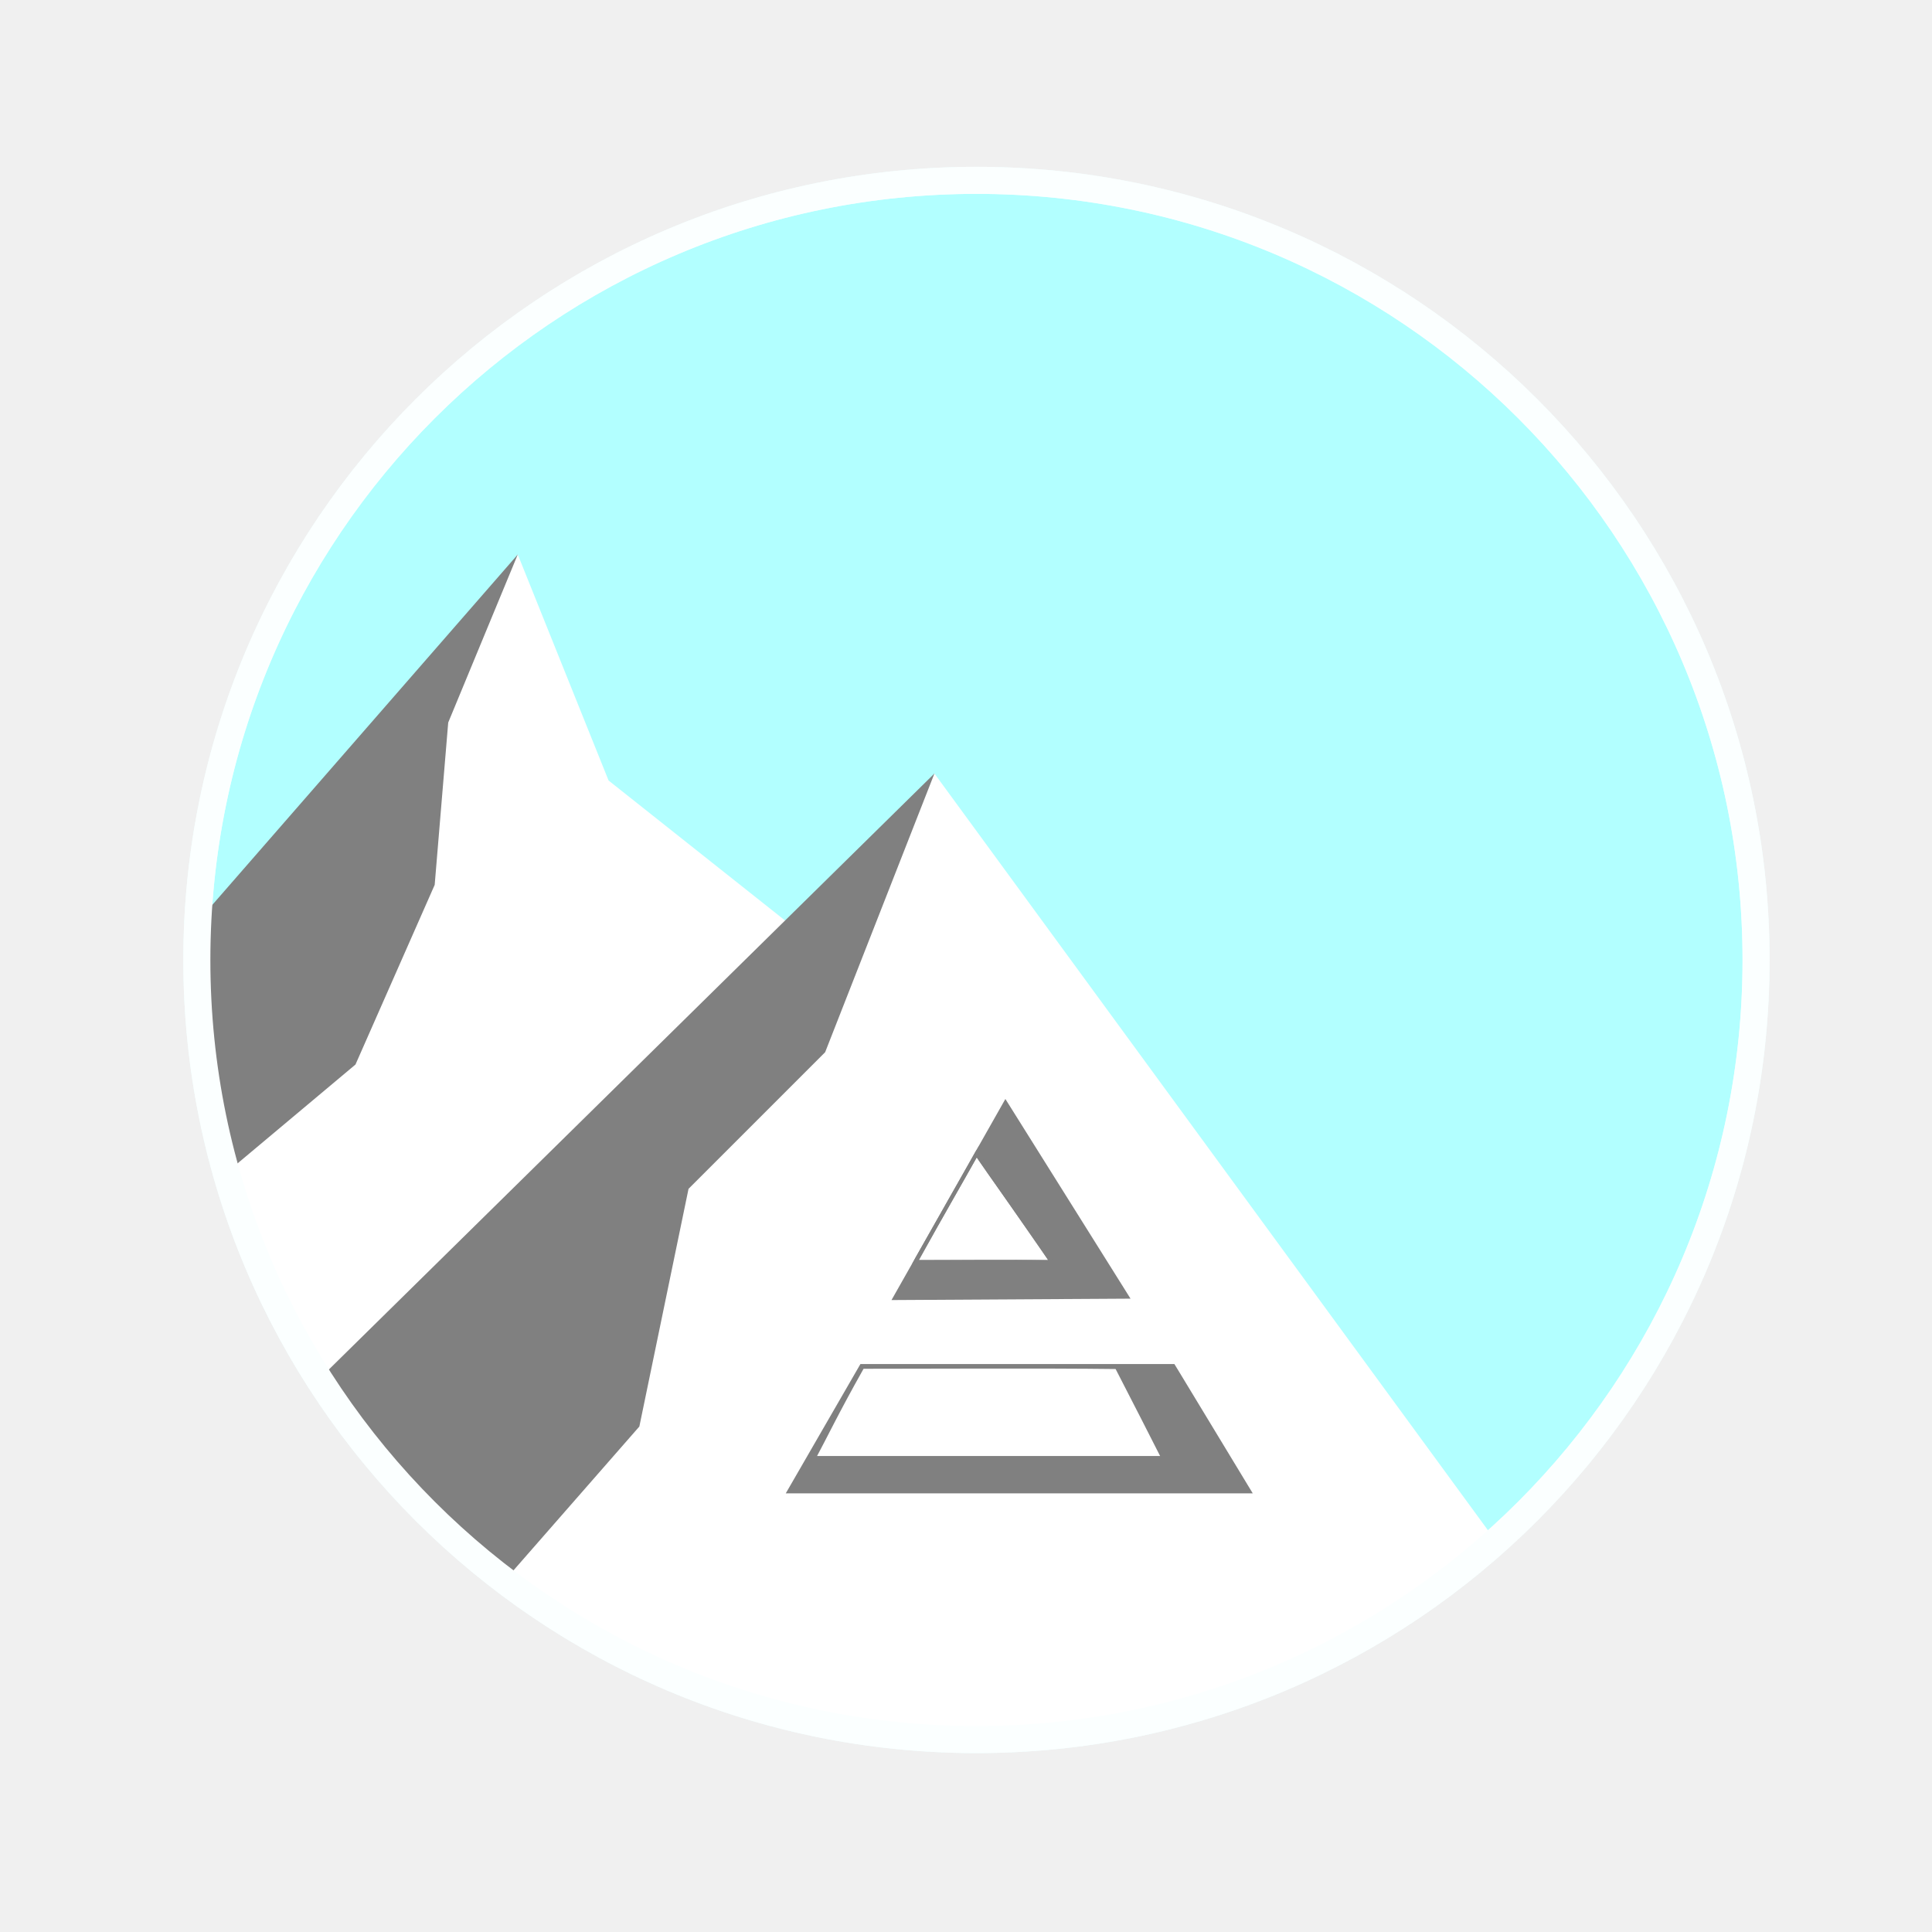
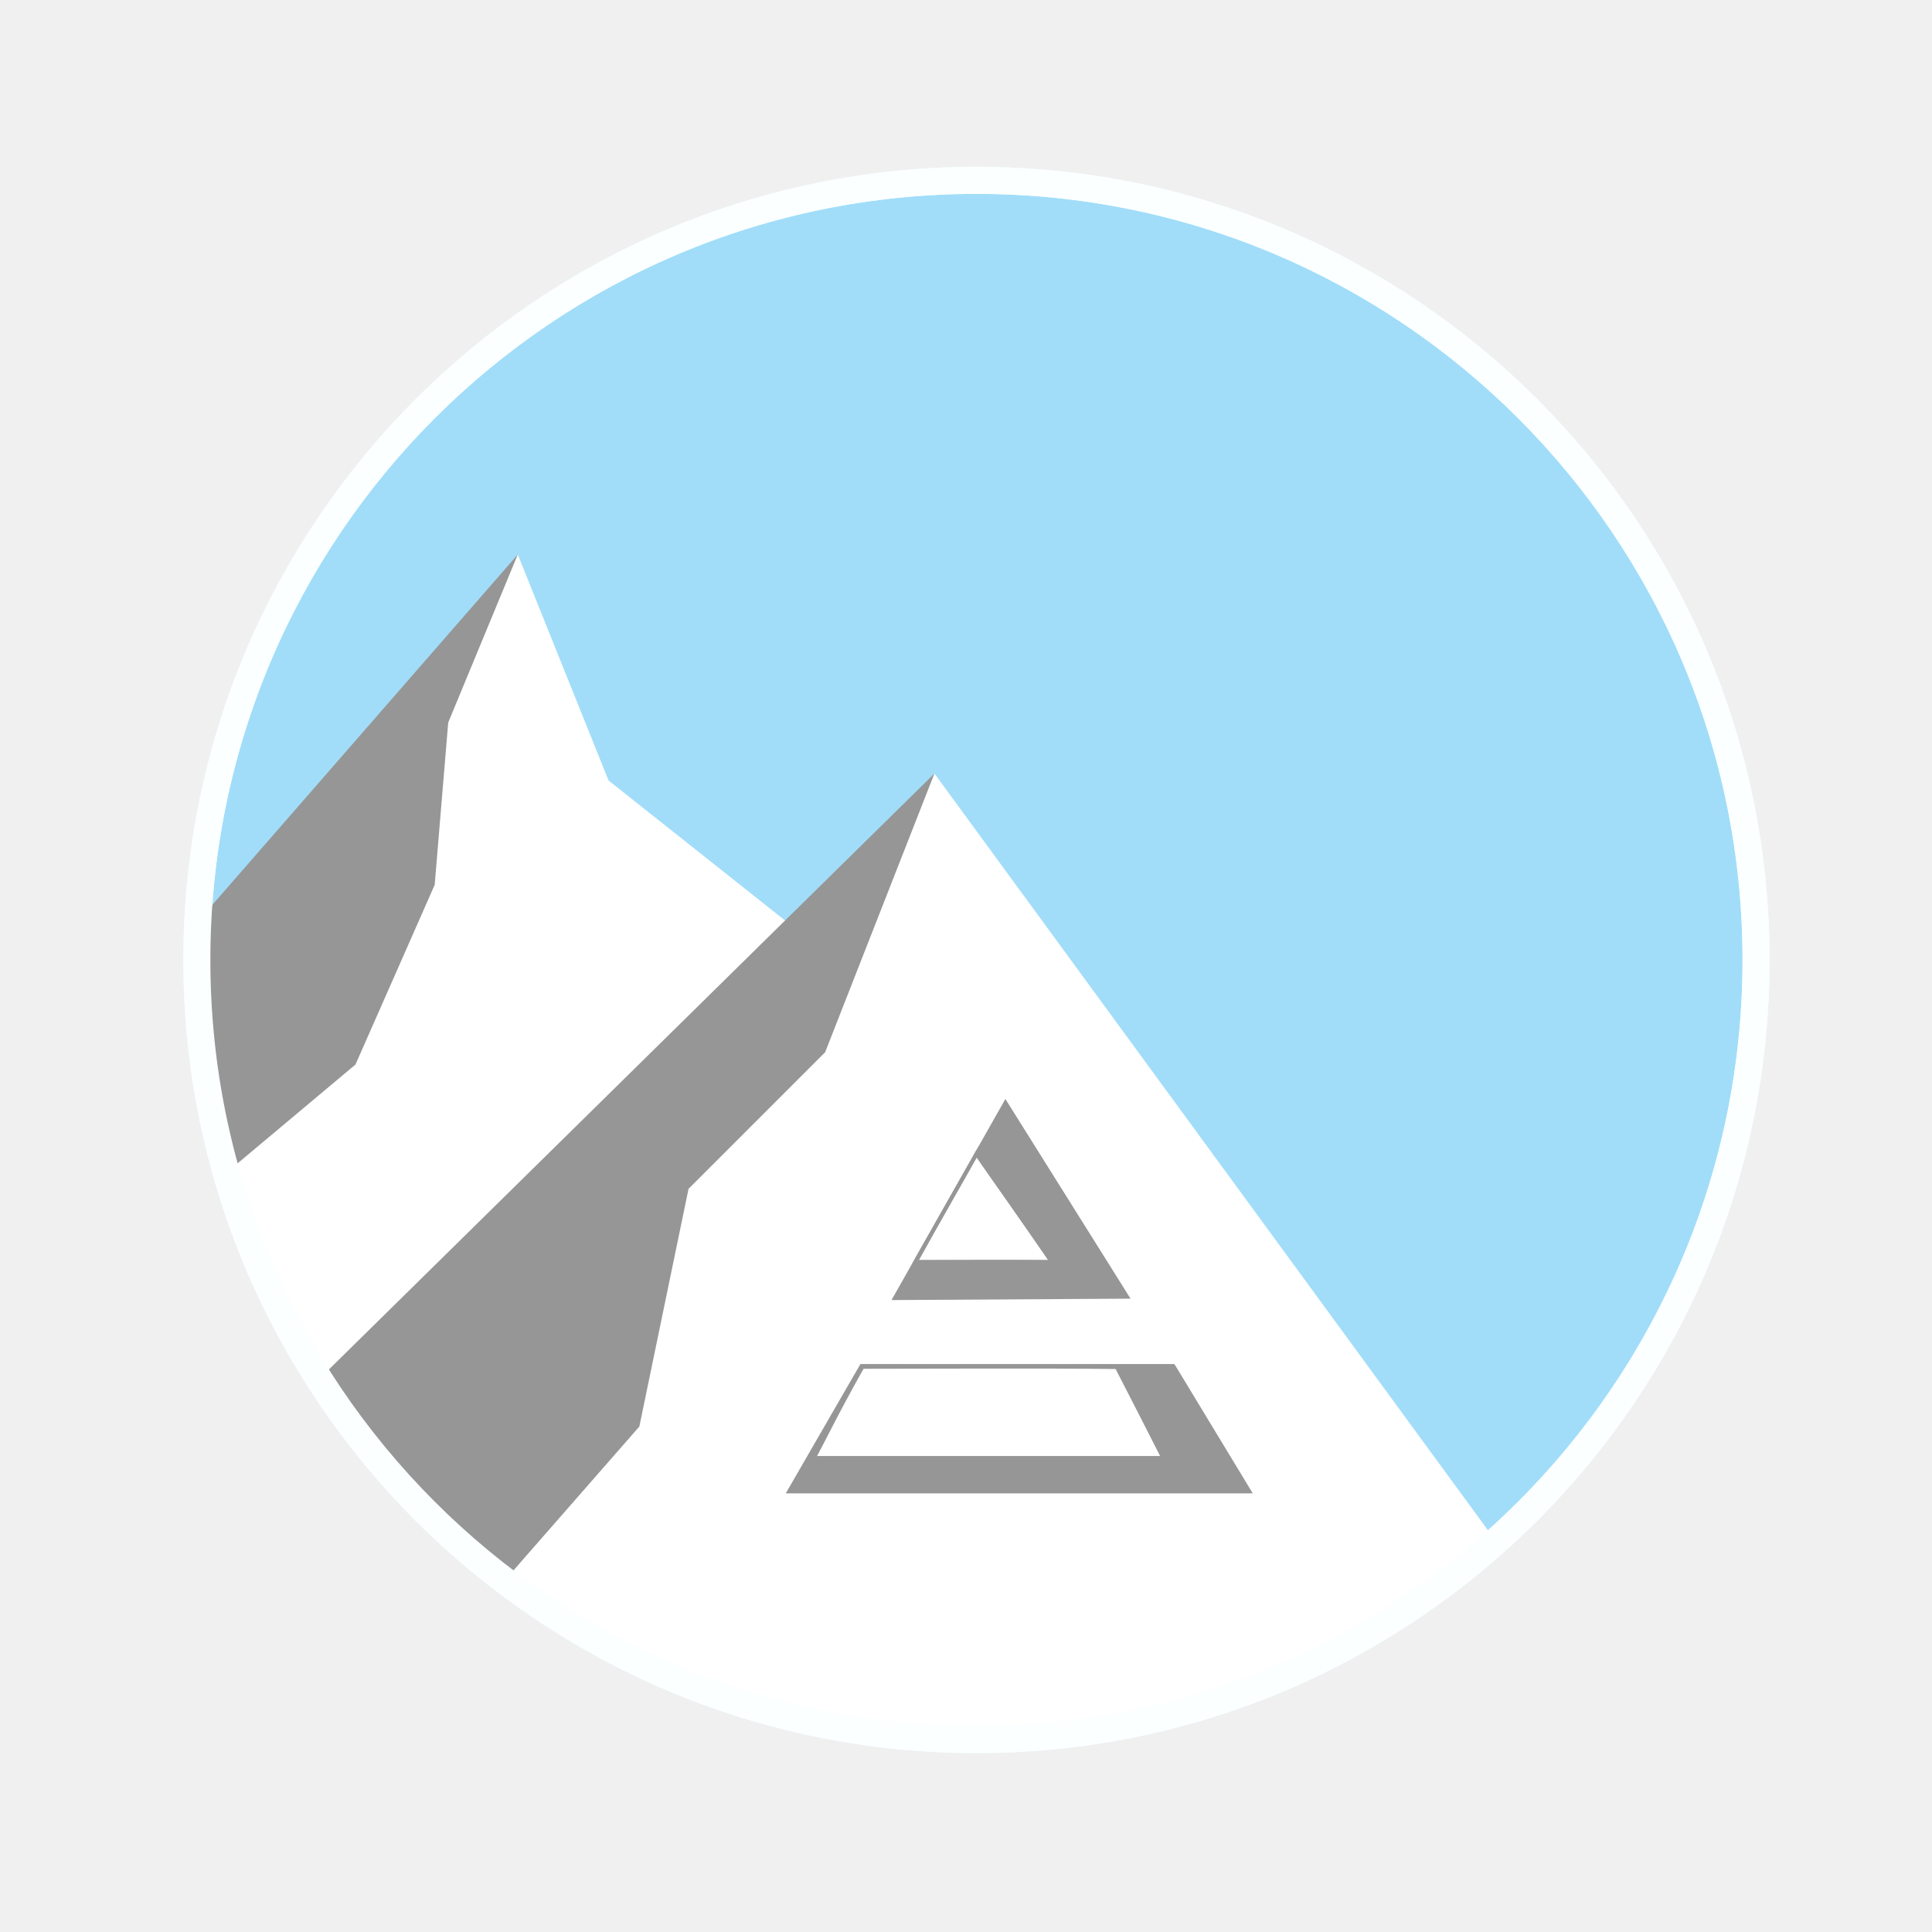
<svg xmlns="http://www.w3.org/2000/svg" width="500" height="500" viewBox="0 0 132.292 132.292" version="1.1" id="svg8">
  <defs id="defs2" />
  <g id="layer4" style="display:none">
    <rect style="fill:#000000;fill-opacity:1;stroke:#000000;stroke-width:2.646;stroke-miterlimit:4;stroke-dasharray:none;stroke-opacity:0.03" id="rect4531" width="122.169" height="125.162" x="3.555" y="5.258" />
  </g>
  <g id="layer1" transform="translate(0,-164.7083)" style="display:inline">
-     <circle id="path3721" cx="66.862" cy="230.441" r="53.383" style="fill:#b2ffff;fill-opacity:1;stroke:#ecffff;stroke-width:1.852;stroke-miterlimit:4;stroke-dasharray:none;stroke-opacity:1" />
+     <circle id="path3721" cx="66.862" cy="230.441" r="53.383" style="fill:#a1ddf9;fill-opacity:1;stroke:#ecffff;stroke-width:1.852;stroke-miterlimit:4;stroke-dasharray:none;stroke-opacity:1" />
  </g>
  <g id="layer8">
-     <path style="fill:#808080;stroke:none;stroke-width:0.265px;stroke-linecap:butt;stroke-linejoin:miter;stroke-opacity:1;fill-opacity:1" d="M 12.965,63.765 35.454,37.968 35.281,40.002 33.437,52.619 30.308,75.51 c 0,0 -9.448,7.296 -9.916,7.671 -0.468,0.374 -3.648,2.058 -3.648,2.058 L 15.346,80.433 13.377,68.588 Z" id="path4551" />
+     <path style="fill:#969696;stroke:none;stroke-width:0.265px;stroke-linecap:butt;stroke-linejoin:miter;stroke-opacity:1;fill-opacity:1" d="M 12.965,63.765 35.454,37.968 35.281,40.002 33.437,52.619 30.308,75.51 c 0,0 -9.448,7.296 -9.916,7.671 -0.468,0.374 -3.648,2.058 -3.648,2.058 L 15.346,80.433 13.377,68.588 Z" id="path4551" />
  </g>
  <g id="layer7">
    <path style="fill:#ffffff;stroke:none;stroke-width:0.265px;stroke-linecap:butt;stroke-linejoin:miter;stroke-opacity:1" d="M 57.018,65.617 41.672,53.446 35.454,37.968 l -4.763,11.509 -0.926,11.113 -5.424,12.303 -8.996,7.541 3.44,9.525 6.218,8.731 18.521,-11.906 z" id="path4548" />
  </g>
  <g id="layer6">
-     <path style="fill:#808080;stroke:none;stroke-width:0.265px;stroke-linecap:butt;stroke-linejoin:miter;stroke-opacity:1;fill-opacity:1" d="m 38.629,111.786 -4.018,-3.629 -6.235,-5.234 -5.292,-6.218 -1.257,-2.249 42.156,-41.49 -0.033,0.784 -0.997,3.781 -8.119,33.619 -13.722,20.095 z" id="path4545" />
+     <path style="fill:#969696;stroke:none;stroke-width:0.265px;stroke-linecap:butt;stroke-linejoin:miter;stroke-opacity:1;fill-opacity:1" d="m 38.629,111.786 -4.018,-3.629 -6.235,-5.234 -5.292,-6.218 -1.257,-2.249 42.156,-41.49 -0.033,0.784 -0.997,3.781 -8.119,33.619 -13.722,20.095 z" id="path4545" />
  </g>
  <g id="layer5">
    <path style="fill:#ffffff;fill-opacity:1;stroke:none;stroke-width:0.265px;stroke-linecap:butt;stroke-linejoin:miter;stroke-opacity:1" d="M 102.712,105.912 63.984,52.966 56.501,72.049 l -9.354,9.354 -3.368,16.277 -9.167,10.477 8.606,5.987 10.664,3.742 7.671,1.123 17.426,-1.335 10.848,-3.87 10.021,-6.912 z" id="path4542" />
-     <path id="path4756" transform="scale(0.2645833)" style="fill:#808080;fill-opacity:1;stroke:#808080;stroke-width:1px;stroke-linecap:butt;stroke-linejoin:miter;stroke-opacity:1" d="m 222.967,353.51 -18.746,32.469 h 1.725 117.379 l -18.738,-30.936 -0.939,-1.533 H 300 Z m 66.063,0.296 c 6.725,13.091 7.245,14.094 12.021,23.511 -19.339,0 -69.018,0 -90.421,0 3.064,-5.686 5.679,-11.332 12.567,-23.578 15.427,0 47.006,-0.171 65.834,0.067 z" />
+     <path id="path4756" transform="scale(0.2645833)" style="fill:#969696;fill-opacity:1;stroke:#969696;stroke-width:1px;stroke-linecap:butt;stroke-linejoin:miter;stroke-opacity:1" d="m 222.967,353.51 -18.746,32.469 h 1.725 117.379 l -18.738,-30.936 -0.939,-1.533 H 300 Z m 66.063,0.296 c 6.725,13.091 7.245,14.094 12.021,23.511 -19.339,0 -69.018,0 -90.421,0 3.064,-5.686 5.679,-11.332 12.567,-23.578 15.427,0 47.006,-0.171 65.834,0.067 z" />
  </g>
  <g id="layer9">
-     <path id="path4554" transform="scale(0.2645833)" style="fill:#808080;fill-opacity:1;stroke:#808080;stroke-width:1px;stroke-linecap:butt;stroke-linejoin:miter;stroke-opacity:1" d="m 260.215,285.393 -28.637,50.559 60.104,-0.354 z M 252.75,298.562 c 0.808,1.693 19.643,27.557 19.383,28.148 -11.193,-0.304 -26.016,-0.041 -35.156,-0.102 8.095,-14.704 10.749,-19.01 15.773,-28.047 z" />
-     <path style="fill:none;stroke:#808080;stroke-width:0.265px;stroke-linecap:butt;stroke-linejoin:miter;stroke-opacity:1" d="m 62.792,86.198 4.082,-7.203 5.143,7.408 -9.34,0.012 z" id="path4562" />
+     <path id="path4554" transform="scale(0.2645833)" style="fill:#969696;fill-opacity:1;stroke:#969696;stroke-width:1px;stroke-linecap:butt;stroke-linejoin:miter;stroke-opacity:1" d="m 260.215,285.393 -28.637,50.559 60.104,-0.354 z M 252.75,298.562 c 0.808,1.693 19.643,27.557 19.383,28.148 -11.193,-0.304 -26.016,-0.041 -35.156,-0.102 8.095,-14.704 10.749,-19.01 15.773,-28.047 z" />
+     <path style="fill:none;stroke:#969696;stroke-width:0.265px;stroke-linecap:butt;stroke-linejoin:miter;stroke-opacity:1" d="m 62.792,86.198 4.082,-7.203 5.143,7.408 -9.34,0.012 z" id="path4562" />
  </g>
  <g style="display:inline" transform="translate(0,-164.7083)" id="g4539">
    <circle style="fill:none;fill-opacity:1;stroke:#fbffff;stroke-width:1.852;stroke-miterlimit:4;stroke-dasharray:none;stroke-opacity:1" r="53.383" cy="230.441" cx="66.862" id="circle4537" />
  </g>
</svg>
